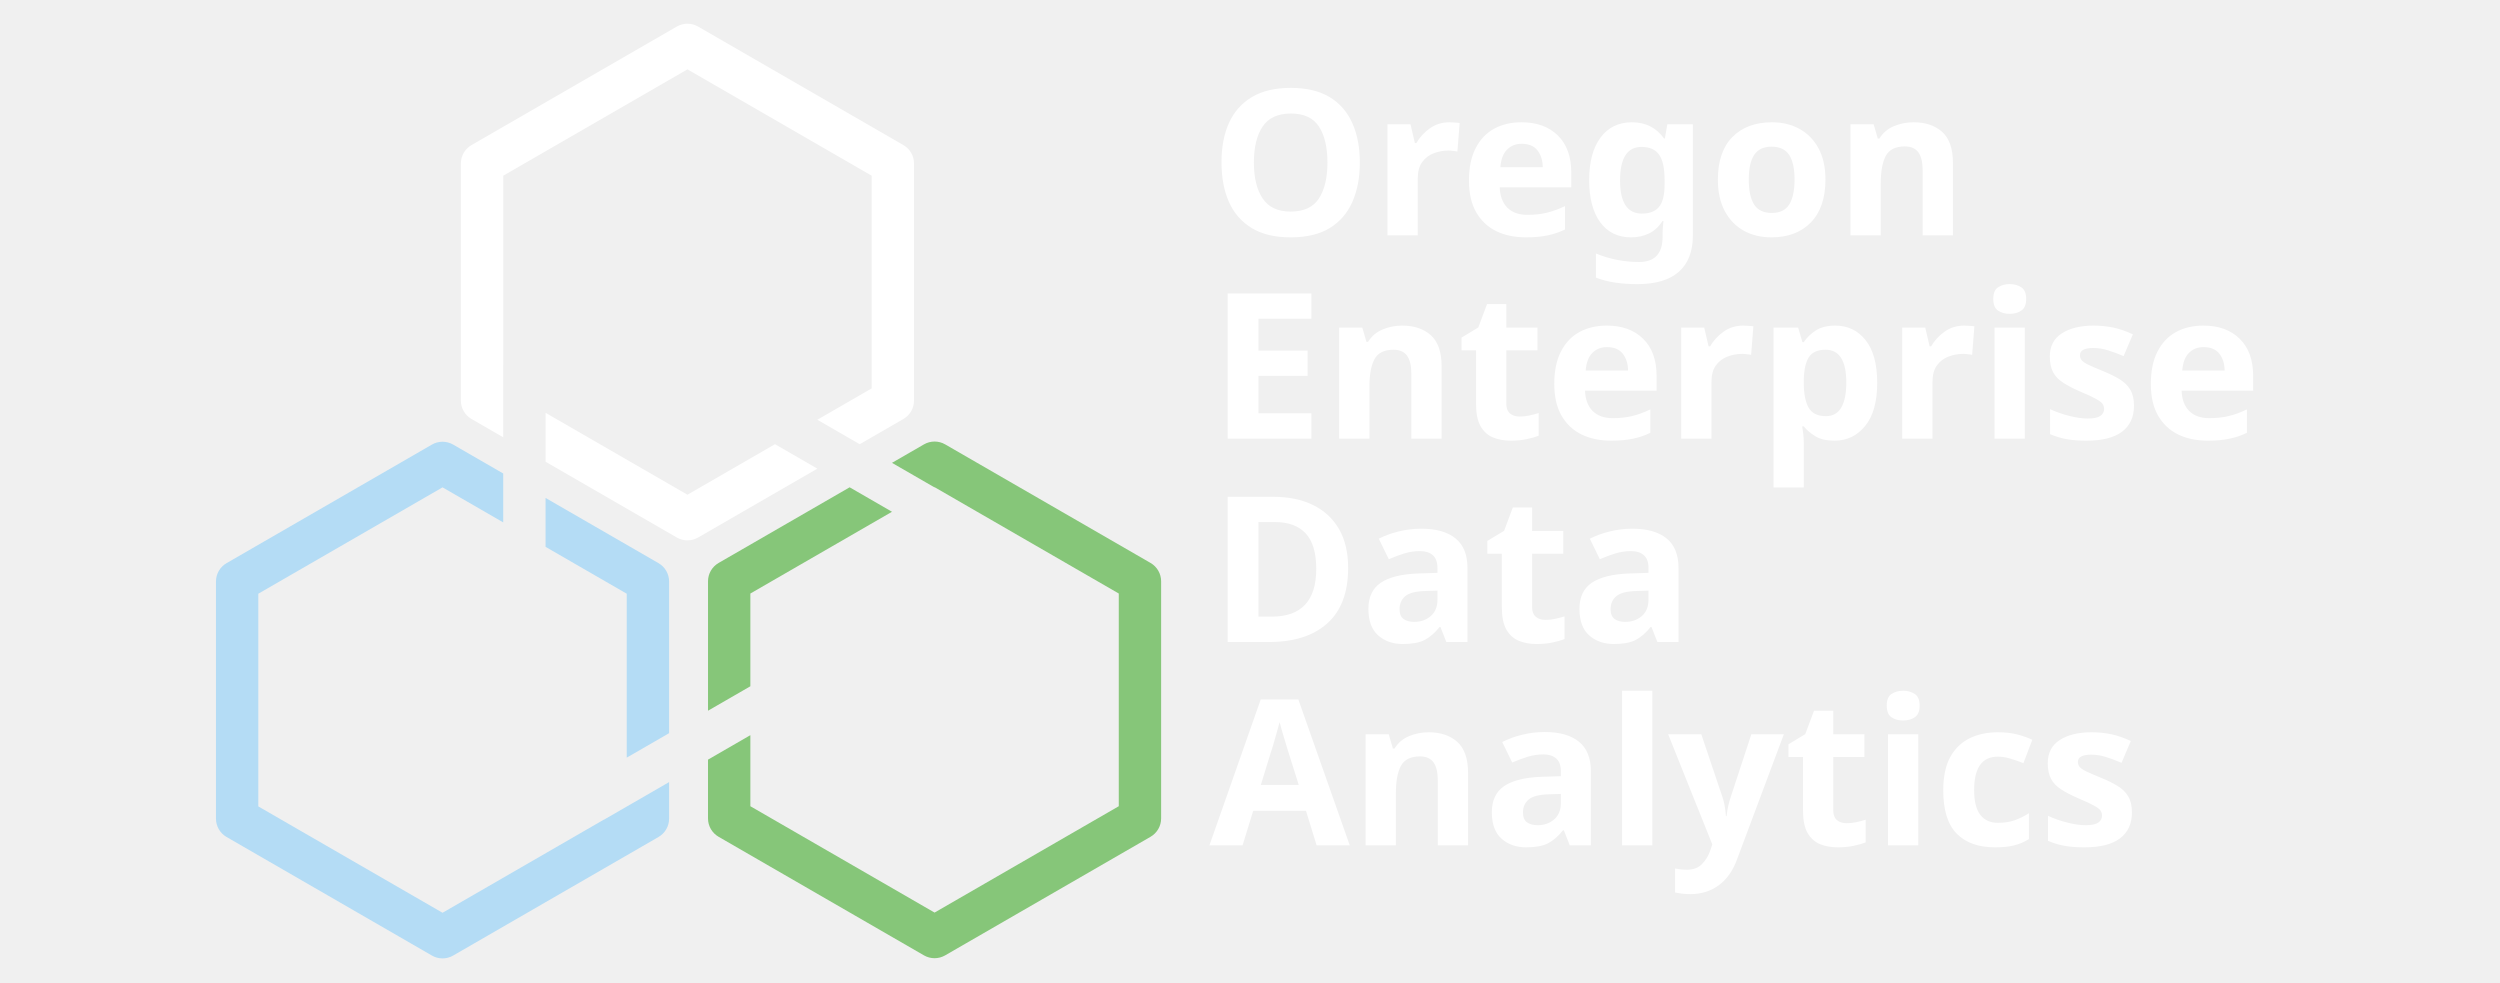
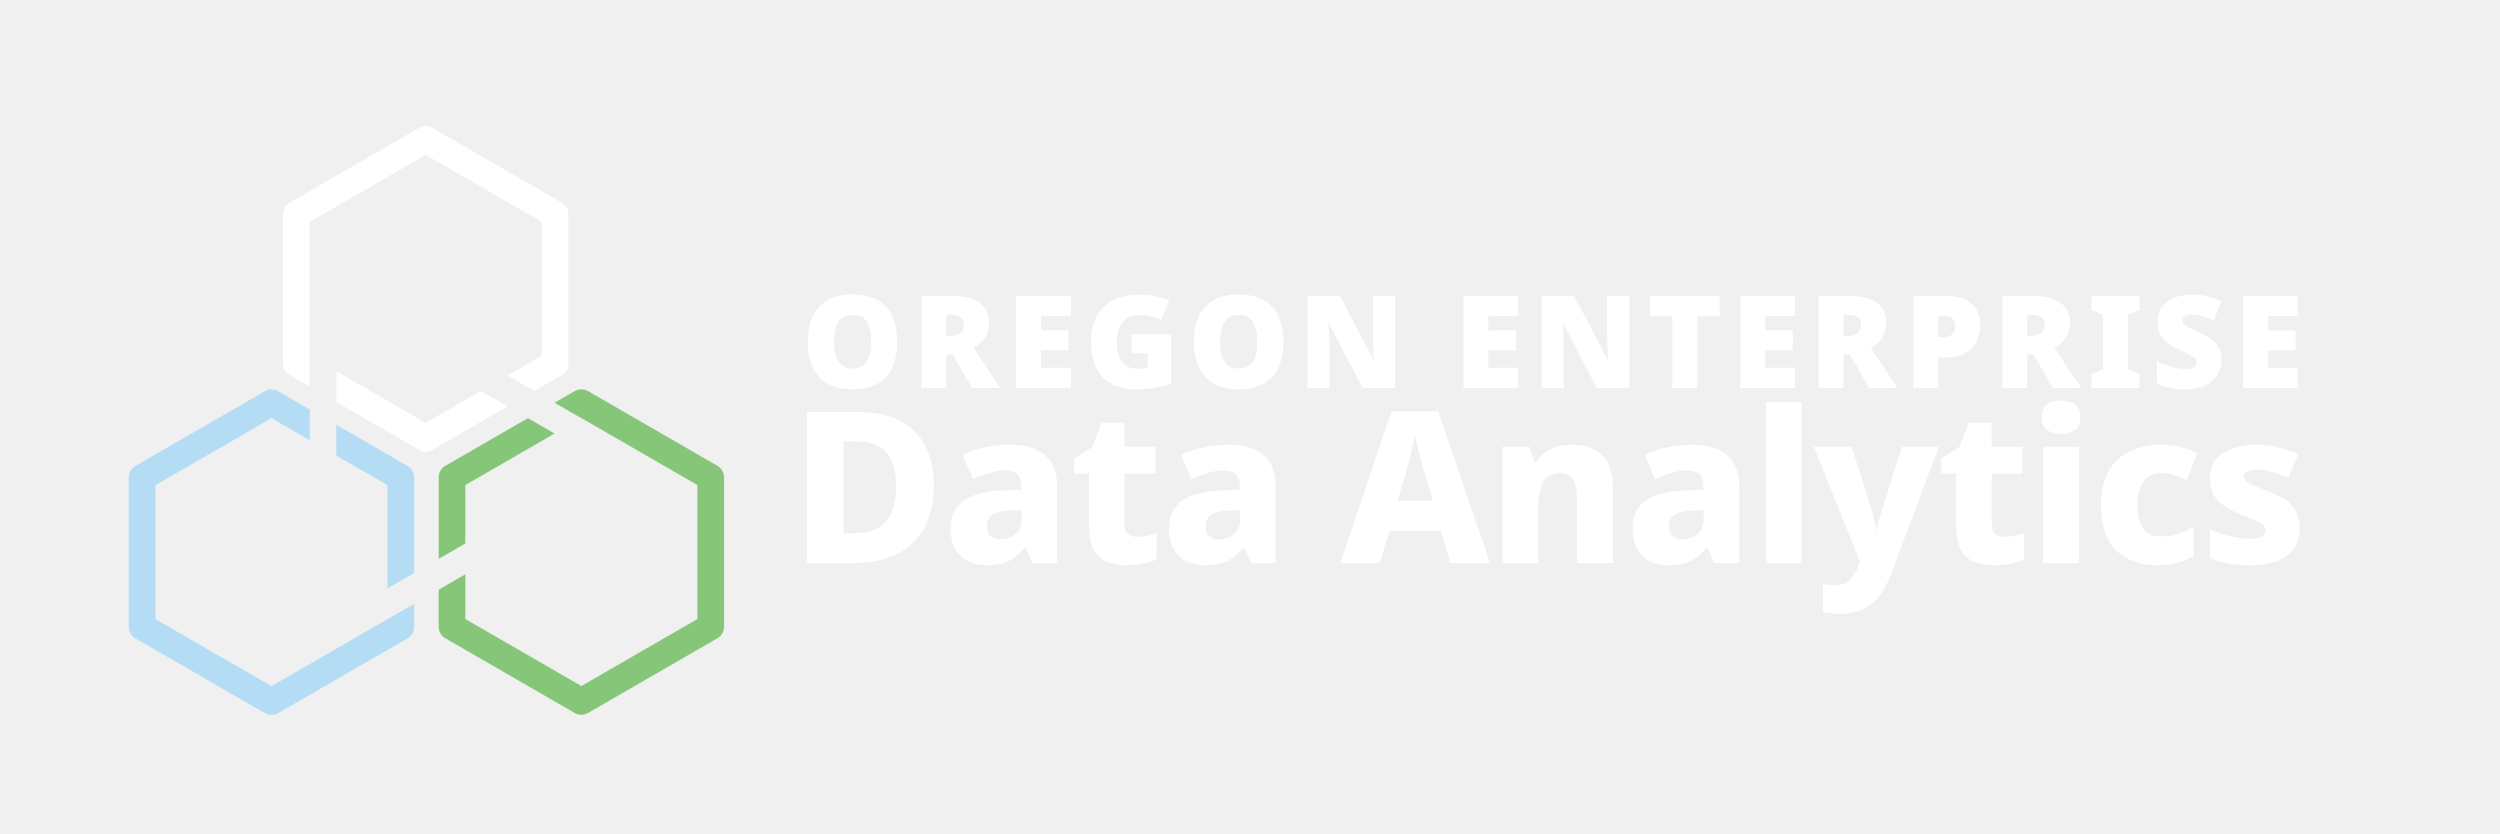
- <svg xmlns="http://www.w3.org/2000/svg" width="12.295in" height="4.83in" viewBox="0 0 312.298 122.684" version="1.1" id="svg1">
+ <svg xmlns="http://www.w3.org/2000/svg" width="10.5in" height="3.5in" viewBox="0 0 266.7 88.9" version="1.1" id="svg1">
  <defs id="defs1" />
-   <g id="layer1" transform="translate(11.38128,-46.60787)">
-     <text xml:space="preserve" style="font-size:25.4px;line-height:1;text-align:start;writing-mode:lr-tb;direction:ltr;text-anchor:start;fill:#ffffff;fill-opacity:1;stroke:#ecd263;stroke-width:5.292;stroke-linejoin:round;stroke-dasharray:none;stroke-opacity:1" x="139.7" y="76.009" id="text47-8">
-       <tspan style="font-style:normal;font-variant:normal;font-weight:800;font-stretch:normal;font-size:25.4px;line-height:1;font-family:'Noto Sans';-inkscape-font-specification:'Noto Sans Ultra-Bold';text-align:start;text-anchor:start;fill:#ffffff;fill-opacity:1;stroke:none;stroke-width:5.292" x="139.7" y="76.009" id="tspan5-4" dx="0.04">Ore<tspan style="line-height:1;letter-spacing:0px;fill:#ffffff;fill-opacity:1" id="tspan5">go</tspan>n</tspan>
-       <tspan style="font-style:normal;font-variant:normal;font-weight:800;font-stretch:normal;font-size:25.4px;line-height:1;font-family:'Noto Sans';-inkscape-font-specification:'Noto Sans Ultra-Bold';text-align:start;text-anchor:start;fill:#ffffff;fill-opacity:1;stroke:none;stroke-width:5.292" x="139.7" y="101.409" id="tspan103">Enterprise</tspan>
-       <tspan style="font-style:normal;font-variant:normal;font-weight:800;font-stretch:normal;font-size:25.4px;line-height:1;font-family:'Noto Sans';-inkscape-font-specification:'Noto Sans Ultra-Bold';text-align:start;text-anchor:start;fill:#ffffff;fill-opacity:1;stroke:none;stroke-width:5.292" x="139.7" y="126.809" id="tspan104">Data</tspan>
-       <tspan style="font-style:normal;font-variant:normal;font-weight:800;font-stretch:normal;font-size:25.4px;line-height:1;font-family:'Noto Sans';-inkscape-font-specification:'Noto Sans Ultra-Bold';text-align:start;text-anchor:start;fill:#ffffff;fill-opacity:1;stroke:none;stroke-width:5.292" x="139.7" y="152.209" id="tspan105">Analytics</tspan>
-     </text>
-     <path id="path3" style="baseline-shift:baseline;display:inline;overflow:visible;vector-effect:none;fill:#ffffff;stroke-width:0.652;stroke-linejoin:round;enable-background:accumulate;stop-color:#000000;fill-opacity:1" d="m 74.494,49.569 a 2.646,2.646 0 0 0 -1.323,0.354 l -25.656,14.812 a 2.646,2.646 0 0 0 -1.323,2.292 v 29.625 a 2.646,2.646 0 0 0 1.323,2.292 l 3.965,2.289 v -8.993 l 0.004,0.002 V 68.555 l 23.011,-13.285 23.01,13.285 v 26.57 l -6.785,3.918 5.292,3.055 5.463,-3.154 a 2.646,2.646 0 0 0 1.323,-2.292 V 67.028 a 2.646,2.646 0 0 0 -1.323,-2.292 L 75.816,49.924 a 2.646,2.646 0 0 0 -1.323,-0.354 z m -17.722,48.609 v 6.11 l 16.4,9.468 a 2.646,2.646 0 0 0 2.646,0 l 14.903,-8.605 -5.291,-3.055 -10.935,6.313 z" />
-     <path id="path13" style="baseline-shift:baseline;display:inline;overflow:visible;vector-effect:none;fill:#b4dcf5;stroke-width:0.652;stroke-linejoin:round;enable-background:accumulate;stop-color:#000000;fill-opacity:1" d="m 43.899,101.789 a 2.646,2.646 0 0 0 -1.322,0.354 l -25.656,14.812 a 2.646,2.646 0 0 0 -1.323,2.292 v 29.625 a 2.646,2.646 0 0 0 1.323,2.292 l 25.656,14.813 a 2.646,2.646 0 0 0 2.645,0 l 25.657,-14.813 a 2.646,2.646 0 0 0 1.323,-2.292 v -4.566 l -8.145,4.703 v -0.017 l -20.157,11.638 -23.012,-13.286 v -26.57 l 23.012,-13.285 7.579,4.376 v -6.109 l -6.258,-3.613 a 2.646,2.646 0 0 0 -1.323,-0.354 z m 12.872,7.022 v 6.11 l 10.139,5.854 v 20.477 l 5.292,-3.056 v -18.949 a 2.646,2.646 0 0 0 -1.323,-2.292 z" />
-     <path id="path15" style="baseline-shift:baseline;display:inline;overflow:visible;vector-effect:none;fill:#86c679;stroke-width:0.652;stroke-linejoin:round;enable-background:accumulate;stop-color:#000000" d="m 105.364,101.765 a 2.646,2.646 0 0 0 -1.323,0.354 l -3.996,2.307 5.291,3.055 0.028,-0.016 23.01,13.285 v 26.57 l -23.01,13.286 -23.011,-13.286 v -8.875 l -5.291,3.055 v 7.347 a 2.646,2.646 0 0 0 1.323,2.292 l 25.655,14.813 a 2.646,2.646 0 0 0 2.646,0 l 25.657,-14.813 a 2.646,2.646 0 0 0 1.323,-2.292 v -29.625 a 2.646,2.646 0 0 0 -1.323,-2.292 l -25.657,-14.812 a 2.646,2.646 0 0 0 -1.323,-0.354 z m -10.609,5.716 -16.369,9.451 a 2.646,2.646 0 0 0 -1.323,2.292 v 16.166 l 5.291,-3.055 v -11.584 l 17.692,-10.214 z" />
+   <g id="layer1" transform="translate(-15.60623,-65.39329)">
+     <path style="font-weight:900;font-size:13.758px;line-height:1;font-family:'Noto Sans';-inkscape-font-specification:'Noto Sans Heavy';letter-spacing:0.794px;fill:#ffffff;stroke-width:1.058;stroke-linecap:round;stroke-linejoin:bevel;stroke-miterlimit:0;paint-order:fill markers stroke" d="m 111.329,101.859 q 0,1.142 -0.275,2.078 -0.275,0.922 -0.853,1.596 -0.578,0.674 -1.486,1.032 -0.894,0.358 -2.16,0.358 -1.238,0 -2.146,-0.358 -0.894,-0.358 -1.486,-1.032 -0.578,-0.674 -0.867,-1.596 -0.275,-0.936 -0.275,-2.091 0,-1.527 0.509,-2.655 0.509,-1.142 1.568,-1.761 1.059,-0.619 2.71,-0.619 1.679,0 2.724,0.633 1.059,0.619 1.541,1.761 0.495,1.128 0.495,2.655 z m -6.755,0 q 0,0.881 0.193,1.527 0.206,0.633 0.647,0.977 0.44,0.344 1.142,0.344 0.729,0 1.156,-0.344 0.44,-0.344 0.633,-0.977 0.193,-0.647 0.193,-1.527 0,-1.335 -0.44,-2.105 -0.44,-0.77 -1.527,-0.77 -0.715,0 -1.156,0.358 -0.44,0.344 -0.647,0.991 -0.193,0.633 -0.193,1.527 z m 12.543,-4.898 q 1.335,0 2.215,0.33 0.894,0.33 1.335,0.977 0.454,0.633 0.454,1.596 0,0.592 -0.206,1.087 -0.193,0.495 -0.564,0.881 -0.371,0.385 -0.894,0.674 l 2.862,4.279 h -3.013 l -2.078,-3.577 h -0.674 v 3.577 h -2.655 v -9.823 z m -0.041,2.009 h -0.523 v 2.243 h 0.495 q 0.605,0 0.991,-0.261 0.399,-0.275 0.399,-0.963 0,-0.316 -0.138,-0.537 -0.138,-0.234 -0.44,-0.358 -0.303,-0.124 -0.784,-0.124 z m 12.763,7.815 h -5.834 v -9.823 h 5.834 v 2.133 h -3.178 v 1.541 h 2.944 v 2.133 h -2.944 v 1.857 h 3.178 z m 6.462,-5.751 h 4.238 v 5.297 q -0.757,0.261 -1.747,0.427 -0.977,0.165 -2.05,0.165 -1.417,0 -2.49,-0.55 -1.059,-0.55 -1.665,-1.679 -0.592,-1.128 -0.592,-2.848 0,-1.541 0.592,-2.669 0.592,-1.128 1.734,-1.734 1.156,-0.619 2.834,-0.619 0.922,0 1.747,0.179 0.826,0.165 1.431,0.44 l -0.839,2.078 q -0.523,-0.261 -1.101,-0.385 -0.578,-0.138 -1.224,-0.138 -0.881,0 -1.417,0.399 -0.537,0.399 -0.784,1.059 -0.234,0.66 -0.234,1.458 0,0.908 0.261,1.541 0.261,0.633 0.757,0.963 0.495,0.316 1.211,0.316 0.234,0 0.564,-0.028 0.344,-0.041 0.523,-0.083 v -1.541 h -1.747 z m 16.217,0.826 q 0,1.142 -0.275,2.078 -0.275,0.922 -0.853,1.596 -0.578,0.674 -1.486,1.032 -0.894,0.358 -2.16,0.358 -1.238,0 -2.146,-0.358 -0.894,-0.358 -1.486,-1.032 -0.578,-0.674 -0.867,-1.596 -0.275,-0.936 -0.275,-2.091 0,-1.527 0.509,-2.655 0.509,-1.142 1.568,-1.761 1.059,-0.619 2.71,-0.619 1.679,0 2.724,0.633 1.059,0.619 1.541,1.761 0.495,1.128 0.495,2.655 z m -6.755,0 q 0,0.881 0.193,1.527 0.206,0.633 0.647,0.977 0.44,0.344 1.142,0.344 0.729,0 1.156,-0.344 0.44,-0.344 0.633,-0.977 0.193,-0.647 0.193,-1.527 0,-1.335 -0.44,-2.105 -0.44,-0.77 -1.527,-0.77 -0.715,0 -1.156,0.358 -0.44,0.344 -0.647,0.991 -0.193,0.633 -0.193,1.527 z m 18.68,4.925 h -3.481 l -3.591,-6.92 h -0.055 q 0.028,0.316 0.055,0.77 0.028,0.44 0.041,0.894 0.028,0.454 0.028,0.826 v 4.43 h -2.353 v -9.823 h 3.467 l 3.577,6.824 h 0.041 q -0.014,-0.316 -0.041,-0.743 -0.028,-0.427 -0.041,-0.867 -0.014,-0.44 -0.014,-0.77 v -4.444 h 2.366 z m 13.117,0 h -5.834 v -9.823 h 5.834 v 2.133 h -3.178 v 1.541 h 2.944 v 2.133 h -2.944 v 1.857 h 3.178 z m 11.869,0 h -3.481 l -3.591,-6.92 h -0.055 q 0.028,0.316 0.055,0.77 0.028,0.44 0.041,0.894 0.028,0.454 0.028,0.826 v 4.43 h -2.353 v -9.823 h 3.467 l 3.577,6.824 h 0.041 q -0.014,-0.316 -0.041,-0.743 -0.028,-0.427 -0.041,-0.867 -0.014,-0.44 -0.014,-0.77 v -4.444 h 2.366 z m 7.246,0 h -2.655 v -7.65 h -2.394 v -2.174 h 7.443 v 2.174 h -2.394 z m 10.425,0 h -5.834 v -9.823 h 5.834 v 2.133 h -3.178 v 1.541 h 2.944 v 2.133 h -2.944 v 1.857 h 3.178 z m 5.733,-9.823 q 1.335,0 2.215,0.33 0.894,0.33 1.335,0.977 0.454,0.633 0.454,1.596 0,0.592 -0.206,1.087 -0.193,0.495 -0.564,0.881 -0.371,0.385 -0.894,0.674 l 2.862,4.279 h -3.013 l -2.078,-3.577 h -0.674 v 3.577 h -2.655 v -9.823 z m -0.041,2.009 h -0.523 v 2.243 h 0.495 q 0.605,0 0.991,-0.261 0.399,-0.275 0.399,-0.963 0,-0.316 -0.138,-0.537 -0.138,-0.234 -0.44,-0.358 -0.303,-0.124 -0.784,-0.124 z m 10.328,-2.009 q 1.871,0 2.793,0.812 0.936,0.812 0.936,2.311 0,0.674 -0.193,1.293 -0.193,0.605 -0.633,1.101 -0.427,0.482 -1.142,0.77 -0.715,0.275 -1.761,0.275 h -0.743 v 3.261 h -2.655 v -9.823 z m -0.055,2.146 h -0.688 v 2.256 h 0.523 q 0.344,0 0.633,-0.11 0.303,-0.124 0.482,-0.385 0.179,-0.275 0.179,-0.715 0,-0.468 -0.275,-0.757 -0.275,-0.289 -0.853,-0.289 z m 9.365,-2.146 q 1.335,0 2.215,0.33 0.894,0.33 1.335,0.977 0.454,0.633 0.454,1.596 0,0.592 -0.206,1.087 -0.193,0.495 -0.564,0.881 -0.371,0.385 -0.894,0.674 l 2.862,4.279 h -3.013 l -2.078,-3.577 h -0.674 v 3.577 h -2.655 v -9.823 z m -0.041,2.009 h -0.523 v 2.243 h 0.495 q 0.605,0 0.991,-0.261 0.399,-0.275 0.399,-0.963 0,-0.316 -0.138,-0.537 -0.138,-0.234 -0.44,-0.358 -0.303,-0.124 -0.784,-0.124 z m 11.456,7.815 h -5.118 v -1.513 l 1.224,-0.468 V 98.928 L 238.726,98.474 v -1.513 h 5.118 v 1.513 l -1.224,0.454 v 5.875 l 1.224,0.468 z m 8.746,-2.986 q 0,0.798 -0.413,1.513 -0.399,0.715 -1.252,1.169 -0.839,0.44 -2.188,0.44 -0.674,0 -1.183,-0.069 -0.495,-0.055 -0.936,-0.193 -0.44,-0.138 -0.908,-0.358 v -2.366 q 0.798,0.399 1.61,0.619 0.812,0.206 1.472,0.206 0.399,0 0.647,-0.096 0.248,-0.096 0.371,-0.261 0.124,-0.165 0.124,-0.371 0,-0.261 -0.179,-0.44 -0.179,-0.179 -0.564,-0.371 -0.385,-0.193 -1.032,-0.482 -0.55,-0.248 -0.991,-0.523 -0.44,-0.275 -0.757,-0.619 -0.303,-0.344 -0.468,-0.798 -0.165,-0.468 -0.165,-1.101 0,-0.949 0.468,-1.582 0.468,-0.647 1.293,-0.963 0.839,-0.33 1.94,-0.33 0.963,0 1.734,0.22 0.77,0.206 1.376,0.482 l -0.812,2.05 q -0.633,-0.289 -1.252,-0.454 -0.605,-0.179 -1.128,-0.179 -0.344,0 -0.564,0.083 -0.22,0.083 -0.33,0.234 -0.096,0.138 -0.096,0.316 0,0.234 0.179,0.413 0.179,0.179 0.592,0.399 0.427,0.206 1.156,0.537 0.715,0.316 1.211,0.702 0.509,0.371 0.77,0.894 0.275,0.509 0.275,1.28 z m 8.141,2.986 h -5.834 v -9.823 h 5.834 v 2.133 h -3.178 v 1.541 h 2.944 v 2.133 h -2.944 v 1.857 h 3.178 z" id="text1" aria-label="OREGON ENTERPRISE" />
+     <path style="font-weight:800;font-size:22.578px;line-height:1;font-family:'Noto Sans';-inkscape-font-specification:'Noto Sans Ultra-Bold';letter-spacing:-0.265px;fill:#ffffff;stroke-width:1.058;stroke-linecap:round;stroke-linejoin:bevel;stroke-miterlimit:0;paint-order:fill markers stroke" d="m 115.22,117.108 q 0,2.777 -1.039,4.651 -1.039,1.851 -2.935,2.777 -1.897,0.926 -4.493,0.926 h -5.057 v -16.121 h 5.464 q 2.551,0 4.358,0.903 1.806,0.881 2.754,2.619 0.948,1.716 0.948,4.245 z m -4.019,0.135 q 0,-1.603 -0.474,-2.664 -0.452,-1.061 -1.355,-1.58 -0.903,-0.519 -2.258,-0.519 h -1.535 v 9.799 h 1.219 q 2.258,0 3.319,-1.242 1.084,-1.264 1.084,-3.793 z m 12.311,-4.403 q 2.326,0 3.59,1.129 1.287,1.129 1.287,3.296 v 8.196 h -2.642 l -0.745,-1.671 h -0.09 q -0.519,0.655 -1.084,1.084 -0.542,0.429 -1.264,0.61 -0.722,0.203 -1.761,0.203 -1.084,0 -1.942,-0.429 -0.858,-0.429 -1.355,-1.287 -0.497,-0.881 -0.497,-2.235 0,-1.964 1.4,-2.935 1.4,-0.971 4.109,-1.084 l 2.055,-0.068 v -0.294 q 0,-0.971 -0.452,-1.377 -0.452,-0.406 -1.264,-0.406 -0.79,0 -1.693,0.271 -0.881,0.271 -1.761,0.655 l -1.106,-2.551 q 1.016,-0.542 2.326,-0.813 1.31,-0.294 2.89,-0.294 z m -0.068,7.022 q -1.4,0.045 -1.987,0.474 -0.564,0.429 -0.564,1.219 0,0.7 0.406,1.039 0.406,0.339 1.039,0.339 0.948,0 1.603,-0.564 0.655,-0.564 0.655,-1.558 v -0.993 z m 13.463,2.8 q 0.587,0 1.084,-0.113 0.497,-0.113 1.016,-0.294 v 2.8 q -0.61,0.271 -1.4,0.452 -0.79,0.181 -1.874,0.181 -1.151,0 -2.055,-0.361 -0.881,-0.384 -1.4,-1.287 -0.497,-0.926 -0.497,-2.551 v -5.577 h -1.58 v -1.58 l 1.897,-1.219 1.039,-2.619 h 2.438 v 2.574 h 3.296 v 2.845 h -3.296 v 5.441 q 0,0.655 0.361,0.993 0.361,0.316 0.971,0.316 z m 9.918,-9.821 q 2.326,0 3.59,1.129 1.287,1.129 1.287,3.296 v 8.196 h -2.642 l -0.745,-1.671 h -0.09 q -0.519,0.655 -1.084,1.084 -0.542,0.429 -1.264,0.61 -0.722,0.203 -1.761,0.203 -1.084,0 -1.942,-0.429 -0.858,-0.429 -1.355,-1.287 -0.497,-0.881 -0.497,-2.235 0,-1.964 1.4,-2.935 1.4,-0.971 4.109,-1.084 l 2.055,-0.068 v -0.294 q 0,-0.971 -0.452,-1.377 -0.452,-0.406 -1.264,-0.406 -0.79,0 -1.693,0.271 -0.881,0.271 -1.761,0.655 l -1.106,-2.551 q 1.016,-0.542 2.326,-0.813 1.31,-0.294 2.89,-0.294 z m -0.068,7.022 q -1.4,0.045 -1.987,0.474 -0.564,0.429 -0.564,1.219 0,0.7 0.406,1.039 0.406,0.339 1.039,0.339 0.948,0 1.603,-0.564 0.655,-0.564 0.655,-1.558 v -0.993 z m 23.584,5.599 -1.016,-3.432 h -5.486 l -1.039,3.432 h -4.222 l 5.486,-16.188 h 4.967 l 5.532,16.188 z m -2.8,-9.754 q -0.113,-0.361 -0.316,-1.084 -0.181,-0.745 -0.384,-1.535 -0.181,-0.79 -0.271,-1.264 -0.113,0.519 -0.294,1.264 -0.158,0.722 -0.339,1.445 -0.181,0.7 -0.316,1.174 l -0.926,3.116 h 3.77 z m 15.743,-2.867 q 1.987,0 3.183,1.084 1.197,1.061 1.197,3.454 v 8.083 h -3.838 v -7.022 q 0,-1.287 -0.429,-1.919 -0.406,-0.655 -1.332,-0.655 -1.377,0 -1.874,1.016 -0.497,1.016 -0.497,2.935 v 5.644 h -3.816 v -12.395 h 2.89 l 0.542,1.648 h 0.158 q 0.406,-0.61 0.948,-1.016 0.564,-0.429 1.287,-0.632 0.722,-0.226 1.58,-0.226 z m 12.989,0 q 2.326,0 3.59,1.129 1.287,1.129 1.287,3.296 v 8.196 h -2.642 l -0.745,-1.671 h -0.09 q -0.519,0.655 -1.084,1.084 -0.542,0.429 -1.264,0.61 -0.722,0.203 -1.761,0.203 -1.084,0 -1.942,-0.429 -0.858,-0.429 -1.355,-1.287 -0.497,-0.881 -0.497,-2.235 0,-1.964 1.4,-2.935 1.4,-0.971 4.109,-1.084 l 2.055,-0.068 v -0.294 q 0,-0.971 -0.452,-1.377 -0.452,-0.406 -1.264,-0.406 -0.79,0 -1.693,0.271 -0.881,0.271 -1.761,0.655 l -1.106,-2.551 q 1.016,-0.542 2.326,-0.813 1.31,-0.294 2.89,-0.294 z m -0.068,7.022 q -1.4,0.045 -1.987,0.474 -0.564,0.429 -0.564,1.219 0,0.7 0.406,1.039 0.406,0.339 1.039,0.339 0.948,0 1.603,-0.564 0.655,-0.564 0.655,-1.558 v -0.993 z m 11.611,5.599 h -3.816 v -17.159 h 3.816 z m 1.293,-12.395 h 4.041 l 2.235,7.089 q 0.068,0.248 0.135,0.564 0.09,0.294 0.135,0.61 0.068,0.294 0.09,0.587 h 0.09 q 0.068,-0.474 0.181,-0.926 0.135,-0.452 0.248,-0.813 l 2.235,-7.112 h 3.929 l -5.012,13.366 q -0.519,1.445 -1.242,2.438 -0.722,0.993 -1.784,1.49 -1.039,0.519 -2.574,0.519 -0.587,0 -1.016,-0.068 -0.406,-0.045 -0.722,-0.113 v -3.003 q 0.248,0.045 0.587,0.09 0.361,0.045 0.745,0.045 0.722,0 1.174,-0.294 0.452,-0.294 0.745,-0.768 0.316,-0.452 0.542,-1.016 l 0.158,-0.429 z m 20.304,9.596 q 0.587,0 1.084,-0.113 0.497,-0.113 1.016,-0.294 v 2.8 q -0.61,0.271 -1.4,0.452 -0.79,0.181 -1.874,0.181 -1.151,0 -2.055,-0.361 -0.881,-0.384 -1.4,-1.287 -0.497,-0.926 -0.497,-2.551 v -5.577 h -1.58 v -1.58 l 1.897,-1.219 1.039,-2.619 h 2.438 v 2.574 h 3.296 v 2.845 h -3.296 v 5.441 q 0,0.655 0.361,0.993 0.361,0.316 0.971,0.316 z m 7.976,-9.596 v 12.395 h -3.816 v -12.395 z m -1.897,-4.945 q 0.835,0 1.445,0.384 0.61,0.361 0.61,1.4 0,1.016 -0.61,1.4 -0.61,0.361 -1.445,0.361 -0.858,0 -1.468,-0.361 -0.587,-0.384 -0.587,-1.4 0,-1.039 0.587,-1.4 0.61,-0.384 1.468,-0.384 z m 10.324,17.566 q -1.829,0 -3.206,-0.677 -1.355,-0.677 -2.122,-2.077 -0.745,-1.422 -0.745,-3.612 0,-2.28 0.835,-3.703 0.835,-1.422 2.258,-2.1 1.445,-0.677 3.274,-0.677 1.106,0 2.1,0.248 0.993,0.226 1.806,0.632 l -1.129,2.867 q -0.722,-0.316 -1.4,-0.519 -0.677,-0.203 -1.377,-0.203 -0.768,0 -1.332,0.384 -0.564,0.384 -0.858,1.151 -0.294,0.745 -0.294,1.897 0,1.151 0.294,1.897 0.316,0.722 0.858,1.084 0.564,0.339 1.332,0.339 0.926,0 1.829,-0.271 0.903,-0.271 1.693,-0.745 v 3.071 q -0.745,0.474 -1.671,0.745 -0.903,0.271 -2.145,0.271 z m 15.111,-3.951 q 0,1.174 -0.542,2.077 -0.542,0.881 -1.693,1.377 -1.151,0.497 -2.958,0.497 -1.31,0 -2.348,-0.158 -1.016,-0.158 -2.009,-0.564 v -3.093 q 1.084,0.497 2.258,0.745 1.197,0.248 1.964,0.248 0.903,0 1.31,-0.226 0.406,-0.226 0.406,-0.632 0,-0.316 -0.226,-0.542 -0.226,-0.248 -0.835,-0.519 -0.587,-0.271 -1.671,-0.7 -1.061,-0.452 -1.784,-0.948 -0.722,-0.497 -1.084,-1.174 -0.361,-0.7 -0.361,-1.716 0,-1.761 1.377,-2.664 1.377,-0.903 3.635,-0.903 1.219,0 2.28,0.271 1.061,0.248 2.145,0.722 l -1.061,2.529 q -0.881,-0.406 -1.806,-0.632 -0.926,-0.248 -1.558,-0.248 -0.655,0 -1.016,0.181 -0.361,0.181 -0.361,0.519 0,0.294 0.203,0.519 0.226,0.203 0.79,0.452 0.587,0.248 1.648,0.677 1.106,0.429 1.829,0.926 0.722,0.497 1.084,1.197 0.384,0.7 0.384,1.784 z" id="text2" aria-label="Data Analytics" />
+     <path id="path3" style="baseline-shift:baseline;display:inline;overflow:visible;fill:#ffffff;stroke-width:0.397;stroke-linejoin:round;stroke-dasharray:none;enable-background:accumulate;stop-color:#000000;fill-opacity:1" d="m 61.022,78.852 a 1.423,1.423 0 0 0 -0.712,0.191 l -13.8,7.967 a 1.423,1.423 0 0 0 -0.712,1.233 v 15.934 a 1.423,1.423 0 0 0 0.712,1.233 l 2.132,1.231 v -4.837 l 0.002,0.001 V 89.064 l 12.377,-7.146 12.377,7.146 V 103.356 l -3.65,2.107 2.846,1.643 2.938,-1.696 a 1.423,1.423 0 0 0 0.712,-1.233 V 88.243 a 1.423,1.423 0 0 0 -0.712,-1.233 L 61.733,79.043 a 1.423,1.423 0 0 0 -0.712,-0.191 z m -9.532,26.146 v 3.287 l 8.821,5.093 a 1.423,1.423 0 0 0 1.423,0 l 8.016,-4.628 -2.846,-1.643 -5.882,3.396 z" />
+     <path id="path13" style="baseline-shift:baseline;display:inline;overflow:visible;fill:#b4dcf5;stroke:none;stroke-width:0.351;stroke-linejoin:round;stroke-dasharray:none;stroke-opacity:1;enable-background:accumulate;stop-color:#000000;fill-opacity:1" d="m 44.566,106.94 a 1.423,1.423 0 0 0 -0.711,0.191 l -13.8,7.967 a 1.423,1.423 0 0 0 -0.712,1.233 v 15.934 a 1.423,1.423 0 0 0 0.712,1.233 l 13.8,7.967 a 1.423,1.423 0 0 0 1.423,0 l 13.8,-7.967 a 1.423,1.423 0 0 0 0.712,-1.233 v -2.456 l -4.381,2.529 v -0.009 l -10.842,6.26 -12.377,-7.146 v -14.292 l 12.377,-7.146 4.077,2.354 v -3.286 l -3.366,-1.943 a 1.423,1.423 0 0 0 -0.712,-0.191 z m 6.924,3.777 v 3.286 l 5.453,3.149 v 11.014 l 2.847,-1.644 v -10.192 a 1.423,1.423 0 0 0 -0.712,-1.233 z" />
+     <path id="path15" style="baseline-shift:baseline;display:inline;overflow:visible;fill:#86c679;stroke-width:0.529;stroke-linejoin:round;stroke-dasharray:none;enable-background:accumulate;stop-color:#000000" d="m 77.626,106.927 a 1.423,1.423 0 0 0 -0.712,0.191 l -2.149,1.241 2.846,1.643 0.015,-0.009 12.377,7.146 v 14.292 l -12.377,7.146 -12.377,-7.146 v -4.774 l -2.846,1.643 v 3.952 a 1.423,1.423 0 0 0 0.712,1.233 l 13.799,7.967 a 1.423,1.423 0 0 0 1.423,0 l 13.8,-7.967 a 1.423,1.423 0 0 0 0.712,-1.233 v -15.934 a 1.423,1.423 0 0 0 -0.712,-1.233 L 78.338,107.118 a 1.423,1.423 0 0 0 -0.712,-0.191 z m -5.706,3.074 -8.804,5.083 a 1.423,1.423 0 0 0 -0.712,1.233 v 8.696 l 2.846,-1.643 v -6.231 l 9.516,-5.494 z" />
  </g>
</svg>
